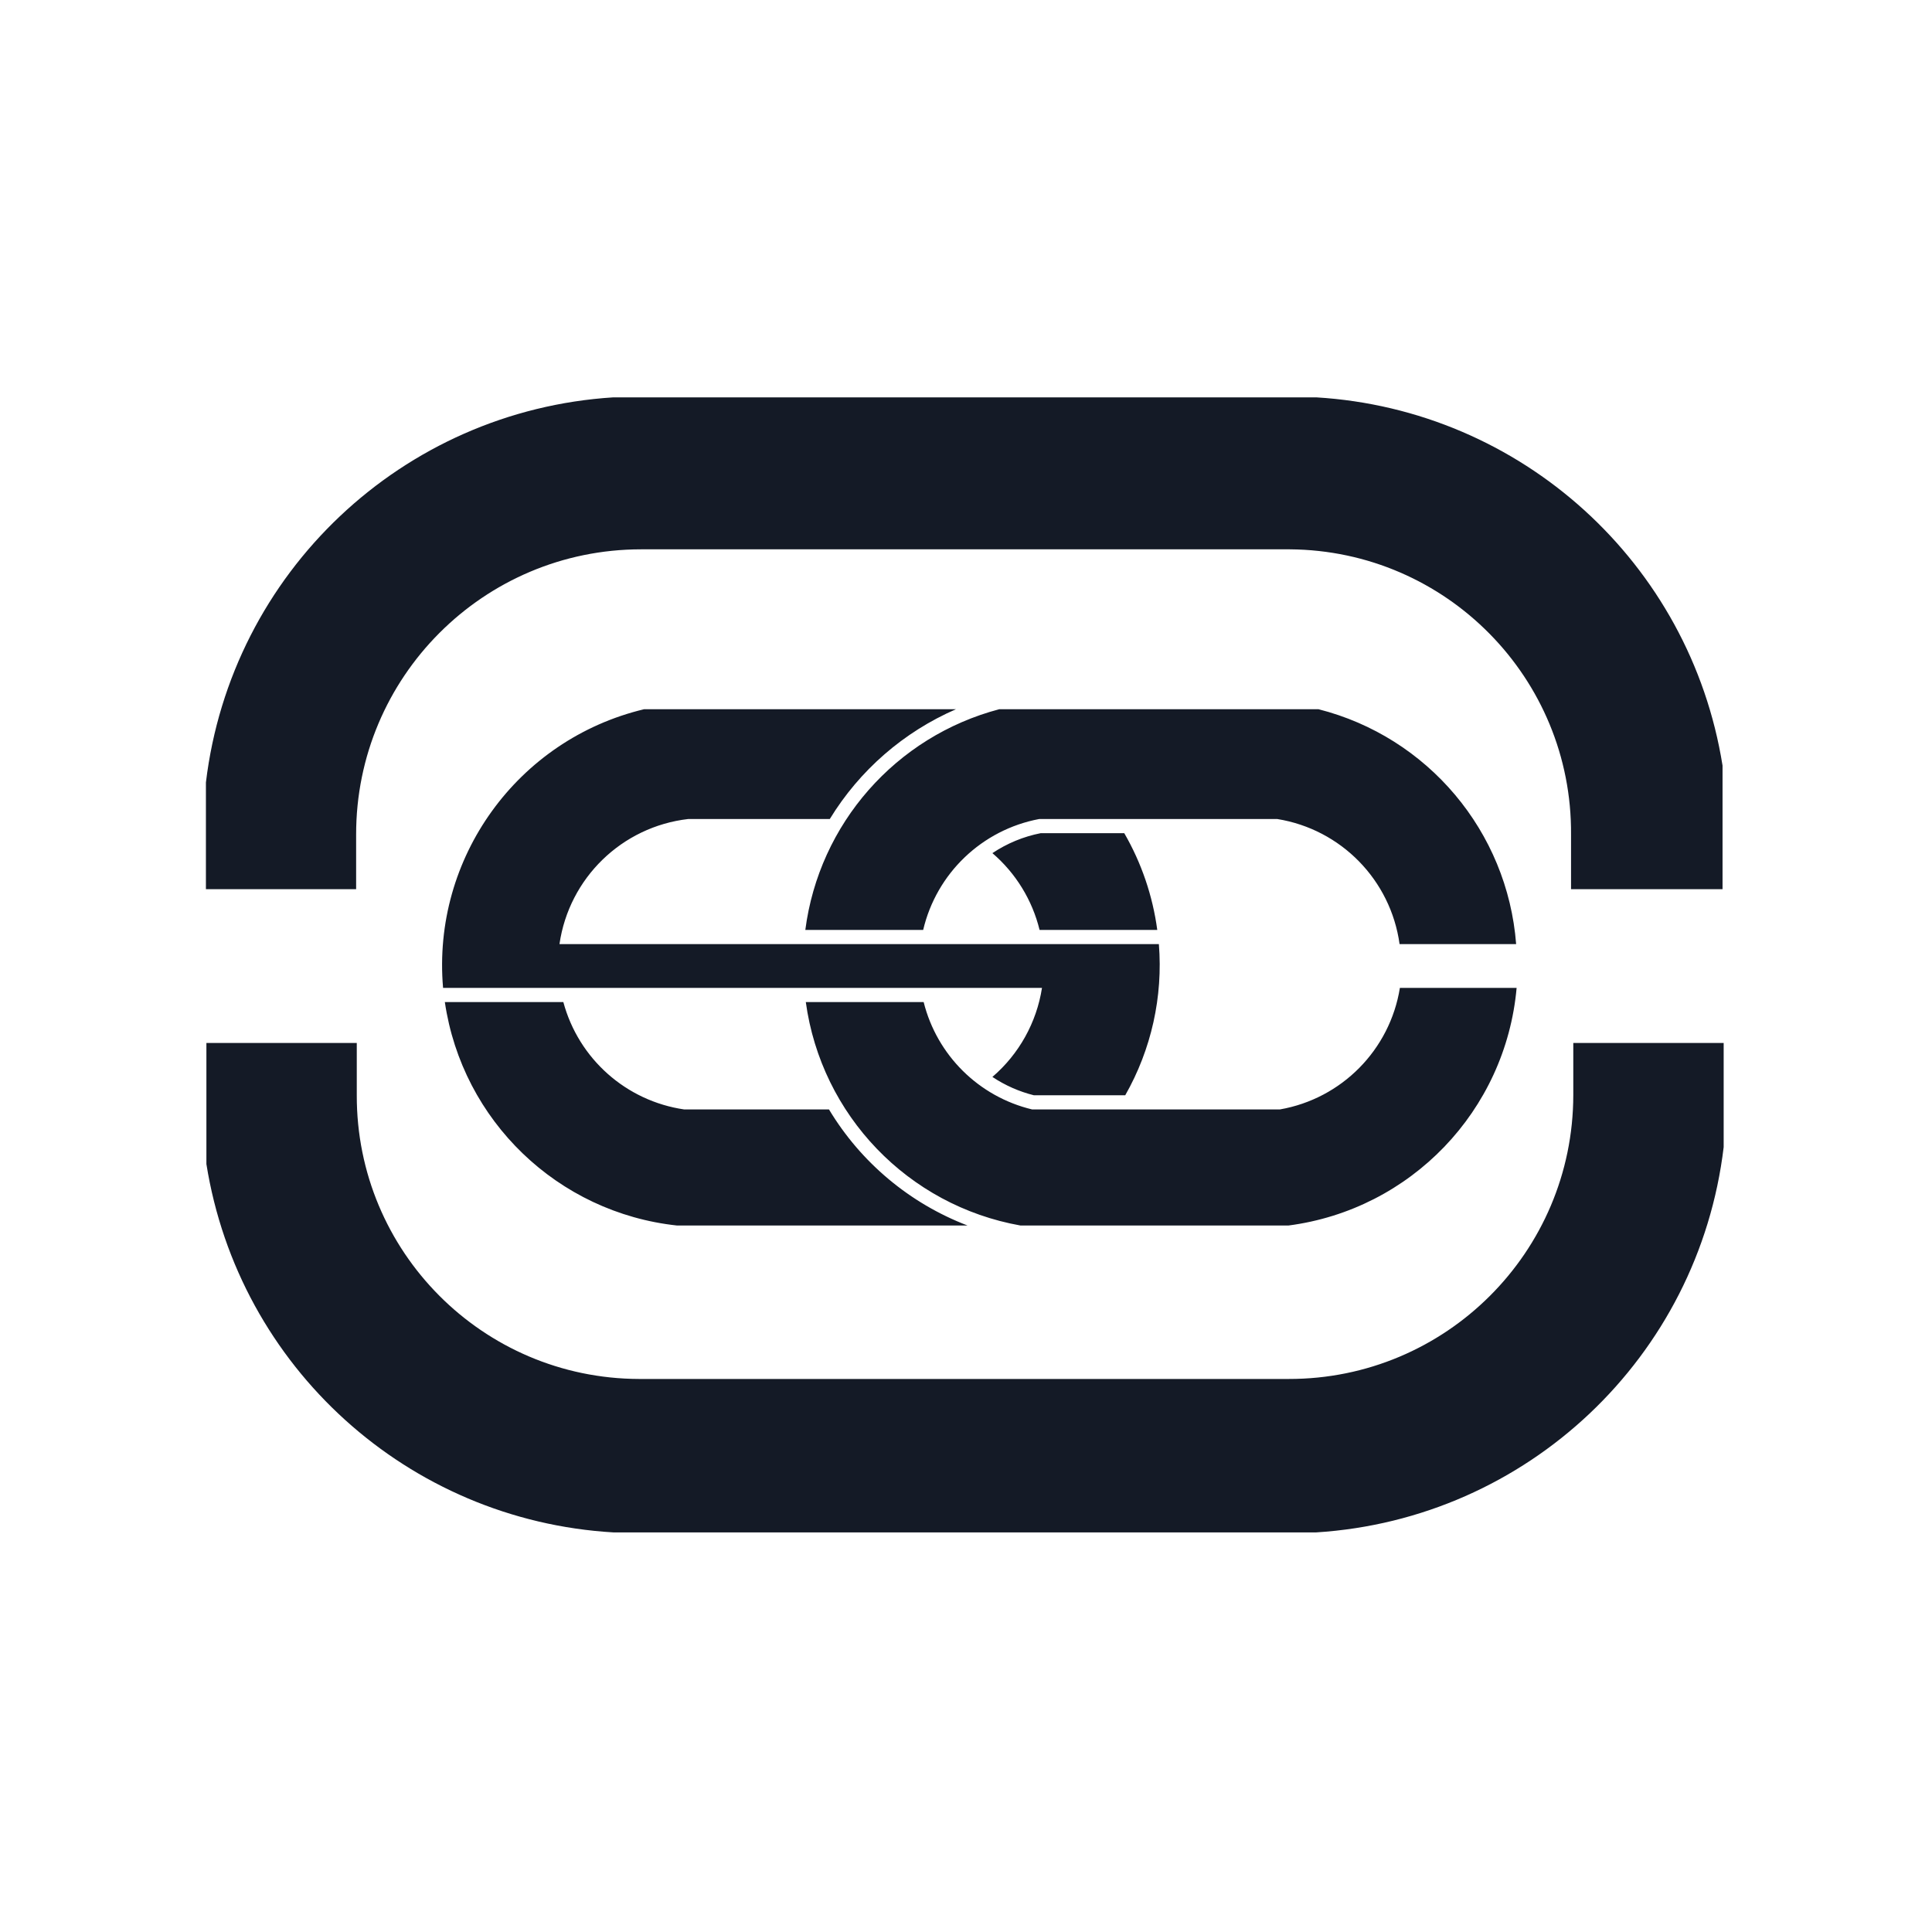
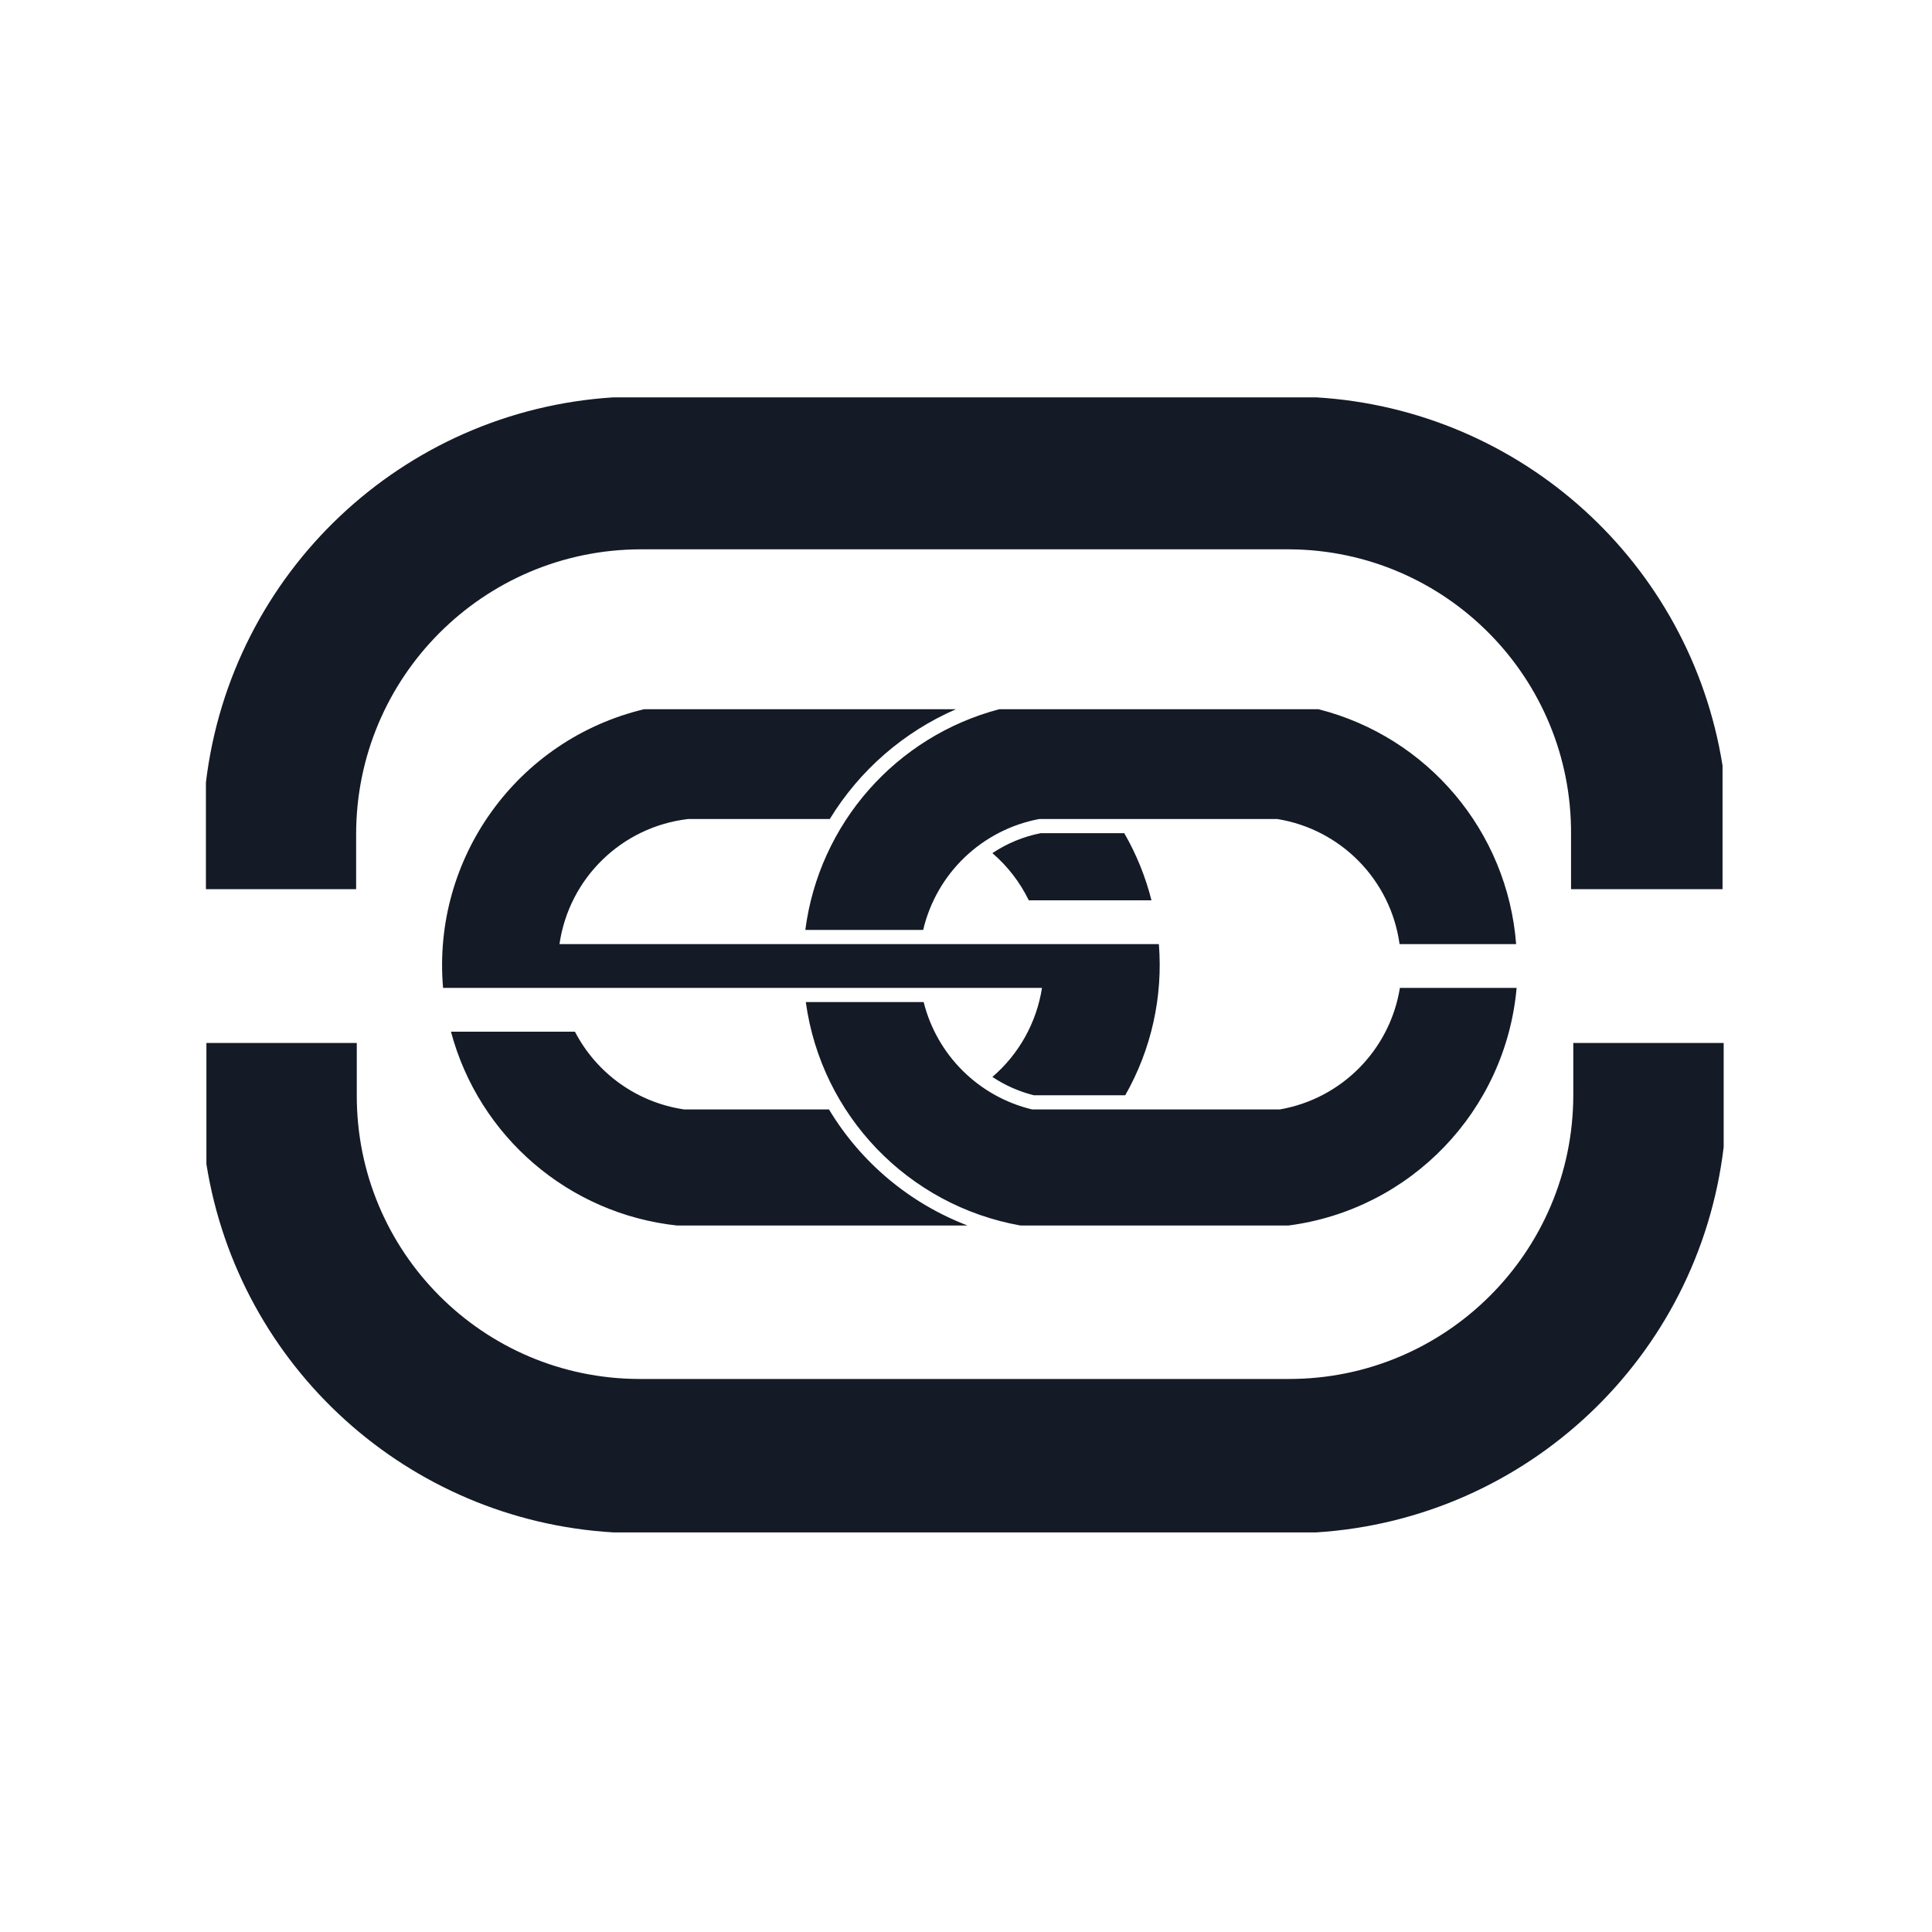
<svg xmlns="http://www.w3.org/2000/svg" viewBox="0 0 120 120" width="480" height="480">
-   <path fill="#141A26" fill-rule="evenodd" d="M 107.1 55.23 L 97.58 55.23 L 97.58 51.84 A 17.59 17.59 0 0 0 80.12 34.12 L 39.81 34.12 A 17.7 17.7 0 0 0 22.12 51.84 L 22.12 55.23 L 12.79 55.23 L 12.79 48.6 A 27.21 27.21 0 0 1 38.1 24.68 L 81.75 24.68 A 27.21 27.21 0 0 1 106.99 47.55 L 106.99 55.23 Z M 94.17 58.64 L 86.93 58.64 A 9.14 9.14 0 0 0 79.33 50.87 L 64.55 50.87 A 9.14 9.14 0 0 0 57.34 57.76 L 50.02 57.76 A 16.35 16.35 0 0 1 62.07 44.05 L 81.89 44.05 A 16.35 16.35 0 0 1 94.17 58.64 Z M 69.89 68.03 L 64.22 68.03 A 8.26 8.26 0 0 1 61.64 66.89 A 9.14 9.14 0 0 0 64.72 61.36 L 27.52 61.36 A 16.35 16.35 0 0 1 40.01 44.05 L 59.38 44.05 A 17.23 17.23 0 0 0 51.54 50.87 L 42.75 50.87 A 9.14 9.14 0 0 0 34.75 58.64 L 71.98 58.64 A 16.35 16.35 0 0 1 69.89 68.03 Z M 71.88 57.76 L 64.57 57.76 A 9.14 9.14 0 0 0 61.64 52.99 A 8.26 8.26 0 0 1 64.64 51.75 L 69.83 51.75 A 16.35 16.35 0 0 1 71.88 57.76 Z M 80.02 76.12 L 63.39 76.12 A 16.35 16.35 0 0 1 50.05 62.24 L 57.37 62.24 A 9.14 9.14 0 0 0 64.11 68.91 L 79.49 68.91 A 9.14 9.14 0 0 0 86.95 61.36 L 94.2 61.36 A 16.35 16.35 0 0 1 80.02 76.12 Z M 60.1 76.12 L 42.06 76.12 A 16.35 16.35 0 0 1 27.63 62.24 L 34.99 62.24 A 9.14 9.14 0 0 0 42.5 68.91 L 51.49 68.91 A 17.23 17.23 0 0 0 60.1 76.12 Z M 81.75 95.18 L 38.1 95.18 A 27.21 27.21 0 0 1 12.82 72.3 L 12.82 64.78 L 22.16 64.78 L 22.16 68.02 A 17.58 17.58 0 0 0 39.69 85.65 L 80.04 85.65 A 17.65 17.65 0 0 0 97.72 68.02 L 97.72 64.78 L 107.06 64.78 L 107.06 71.25 A 27.21 27.21 0 0 1 81.75 95.18 Z" />
+   <path fill="#141A26" fill-rule="evenodd" d="M 107.1 55.23 L 97.58 55.23 L 97.58 51.84 A 17.59 17.59 0 0 0 80.12 34.12 L 39.81 34.12 A 17.7 17.7 0 0 0 22.12 51.84 L 22.12 55.23 L 12.79 55.23 L 12.79 48.6 A 27.21 27.21 0 0 1 38.1 24.68 L 81.75 24.68 A 27.21 27.21 0 0 1 106.99 47.55 L 106.99 55.23 Z M 94.17 58.64 L 86.93 58.64 A 9.14 9.14 0 0 0 79.33 50.87 L 64.55 50.87 A 9.14 9.14 0 0 0 57.34 57.76 L 50.02 57.76 A 16.35 16.35 0 0 1 62.07 44.05 L 81.89 44.05 A 16.35 16.35 0 0 1 94.17 58.64 Z M 69.89 68.03 L 64.22 68.03 A 8.26 8.26 0 0 1 61.64 66.89 A 9.14 9.14 0 0 0 64.72 61.36 L 27.52 61.36 A 16.35 16.35 0 0 1 40.01 44.05 L 59.38 44.05 A 17.23 17.23 0 0 0 51.54 50.87 L 42.75 50.87 A 9.14 9.14 0 0 0 34.75 58.64 L 71.98 58.64 A 16.35 16.35 0 0 1 69.89 68.03 Z M 71.52 55.92 L 63.9 55.92 A 9.14 9.14 0 0 0 61.64 52.99 A 8.26 8.26 0 0 1 64.64 51.75 L 69.83 51.75 A 16.35 16.35 0 0 1 71.52 55.92 Z M 80.02 76.12 L 63.39 76.12 A 16.35 16.35 0 0 1 50.05 62.24 L 57.37 62.24 A 9.14 9.14 0 0 0 64.11 68.91 L 79.49 68.91 A 9.14 9.14 0 0 0 86.95 61.36 L 94.2 61.36 A 16.35 16.35 0 0 1 80.02 76.12 Z M 60.1 76.12 L 42.06 76.12 A 16.35 16.35 0 0 1 28.01 64.08 L 35.71 64.08 A 9.14 9.14 0 0 0 42.5 68.91 L 51.49 68.91 A 17.23 17.23 0 0 0 60.1 76.12 Z M 81.75 95.18 L 38.1 95.18 A 27.21 27.21 0 0 1 12.82 72.3 L 12.82 64.78 L 22.16 64.78 L 22.16 68.02 A 17.58 17.58 0 0 0 39.69 85.65 L 80.04 85.65 A 17.65 17.65 0 0 0 97.72 68.02 L 97.72 64.78 L 107.06 64.78 L 107.06 71.25 A 27.21 27.21 0 0 1 81.75 95.18 Z" />
</svg>
